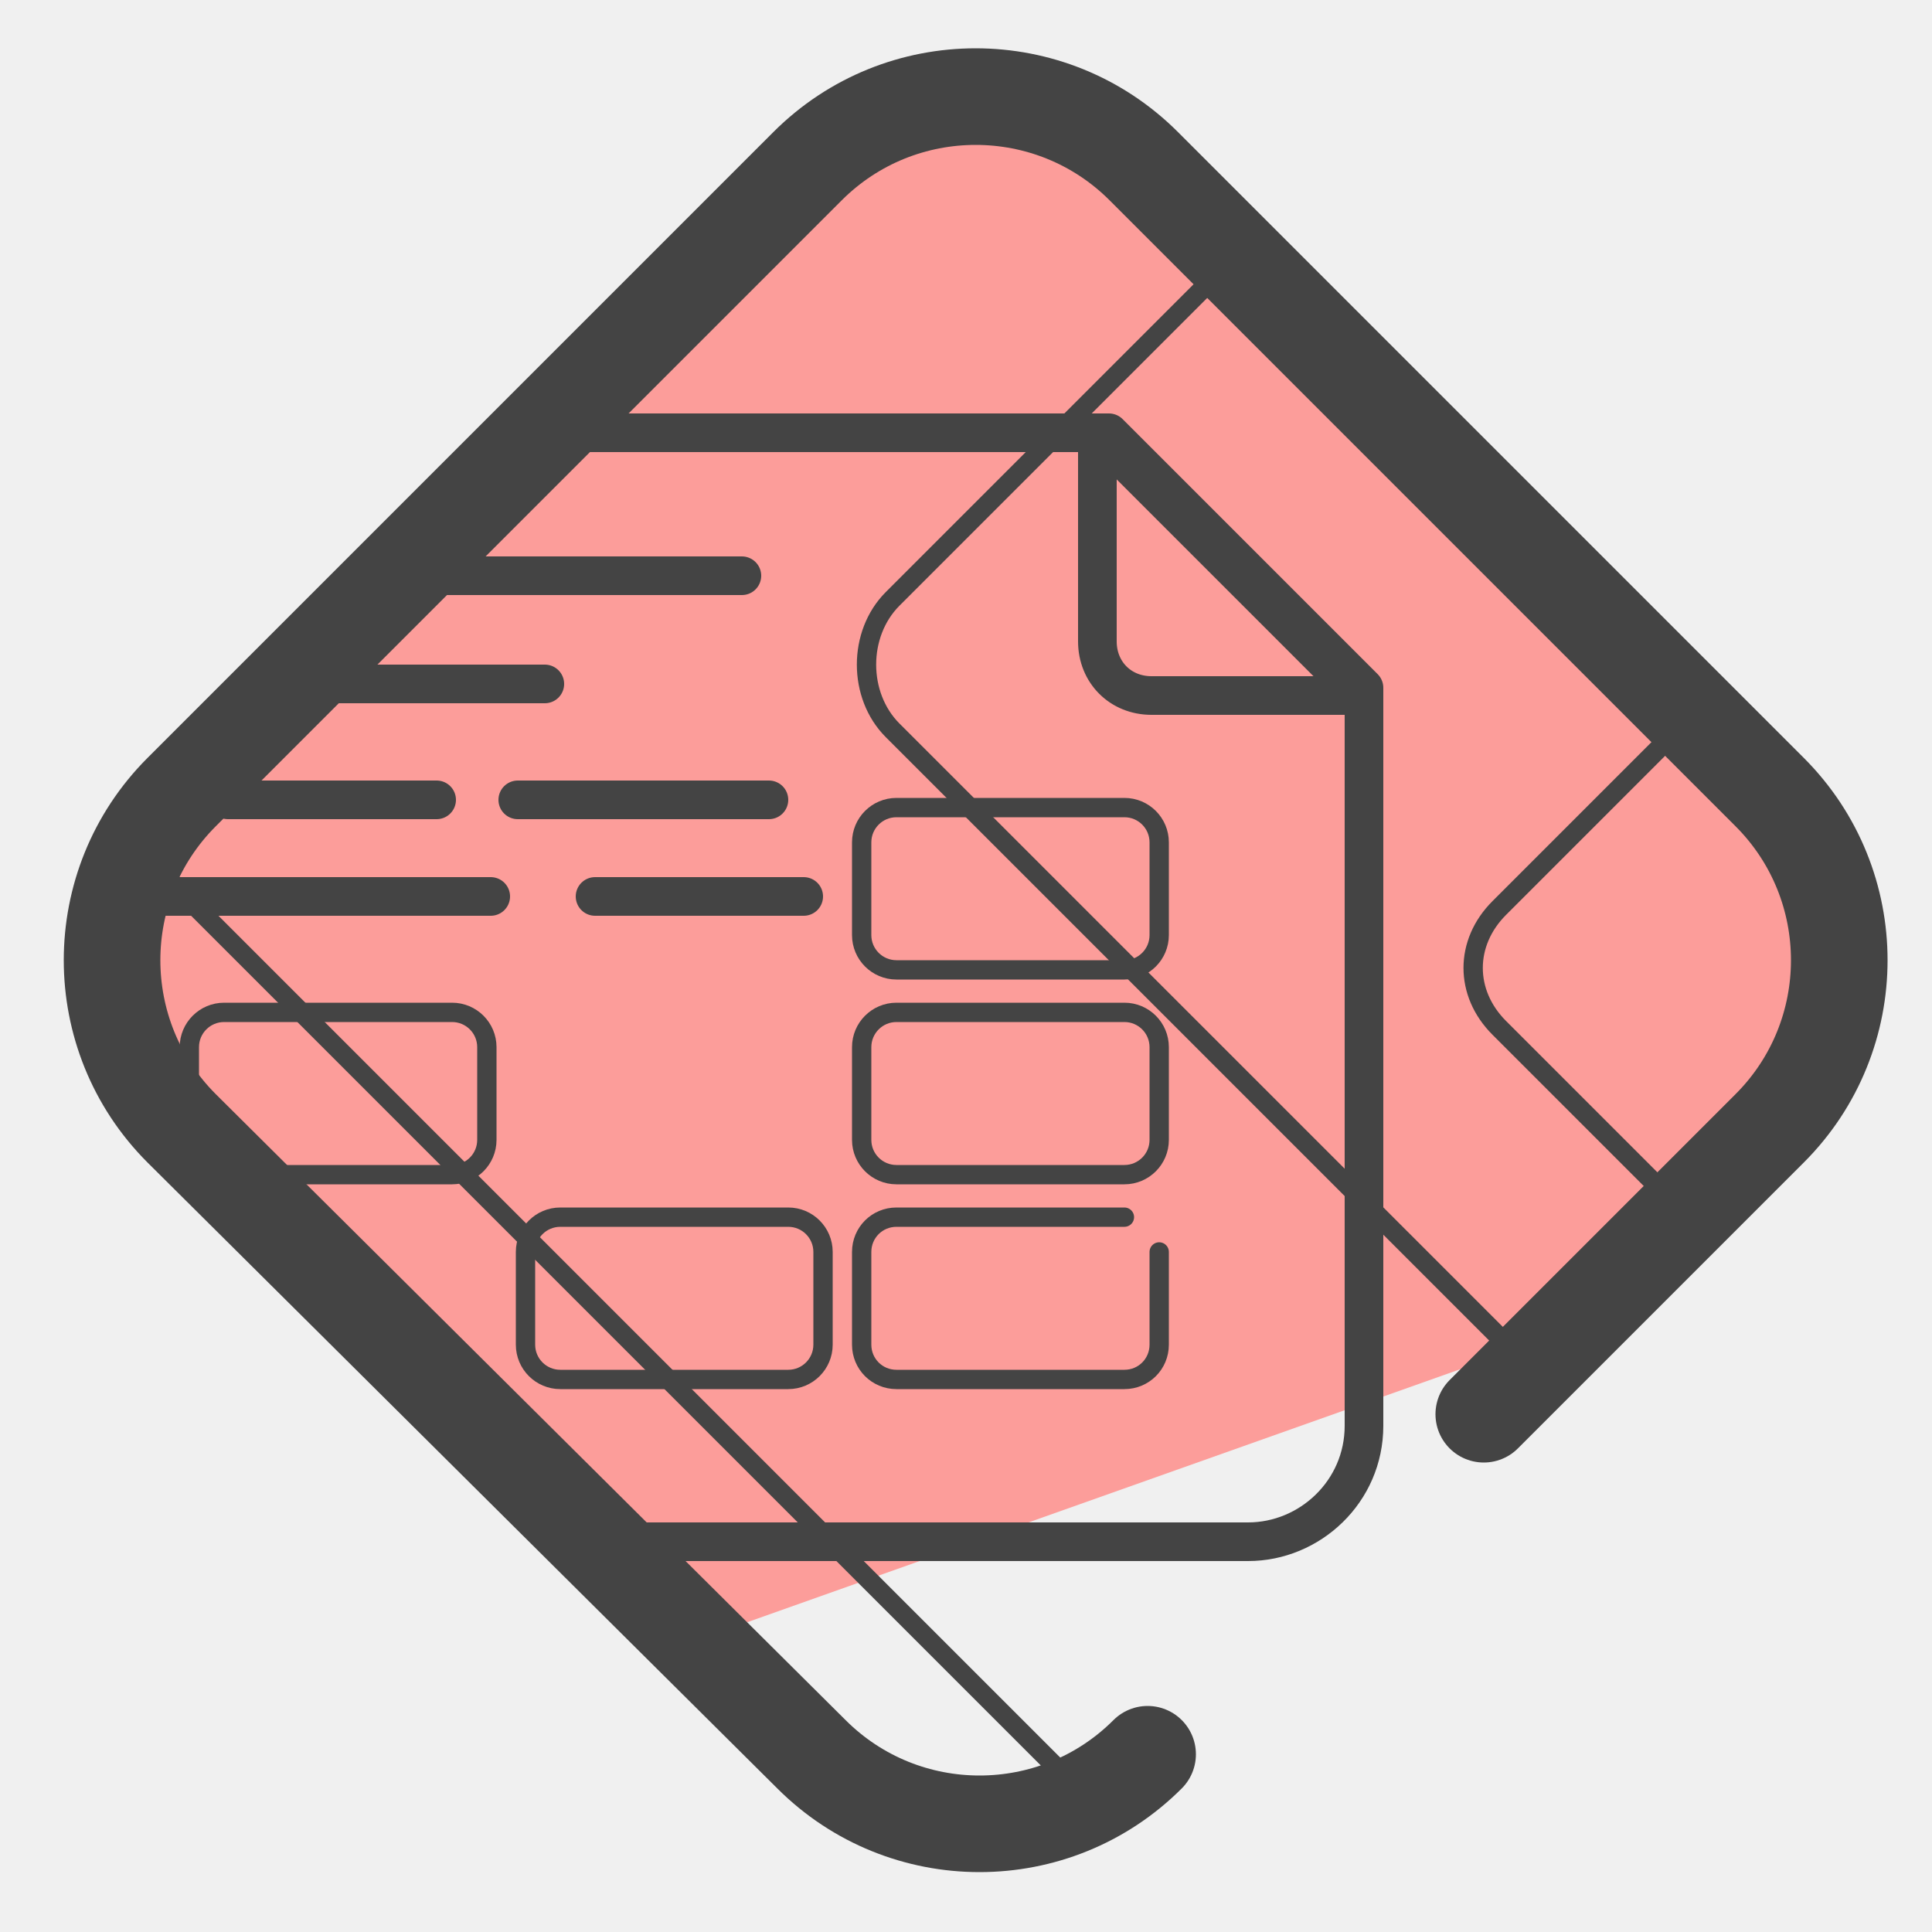
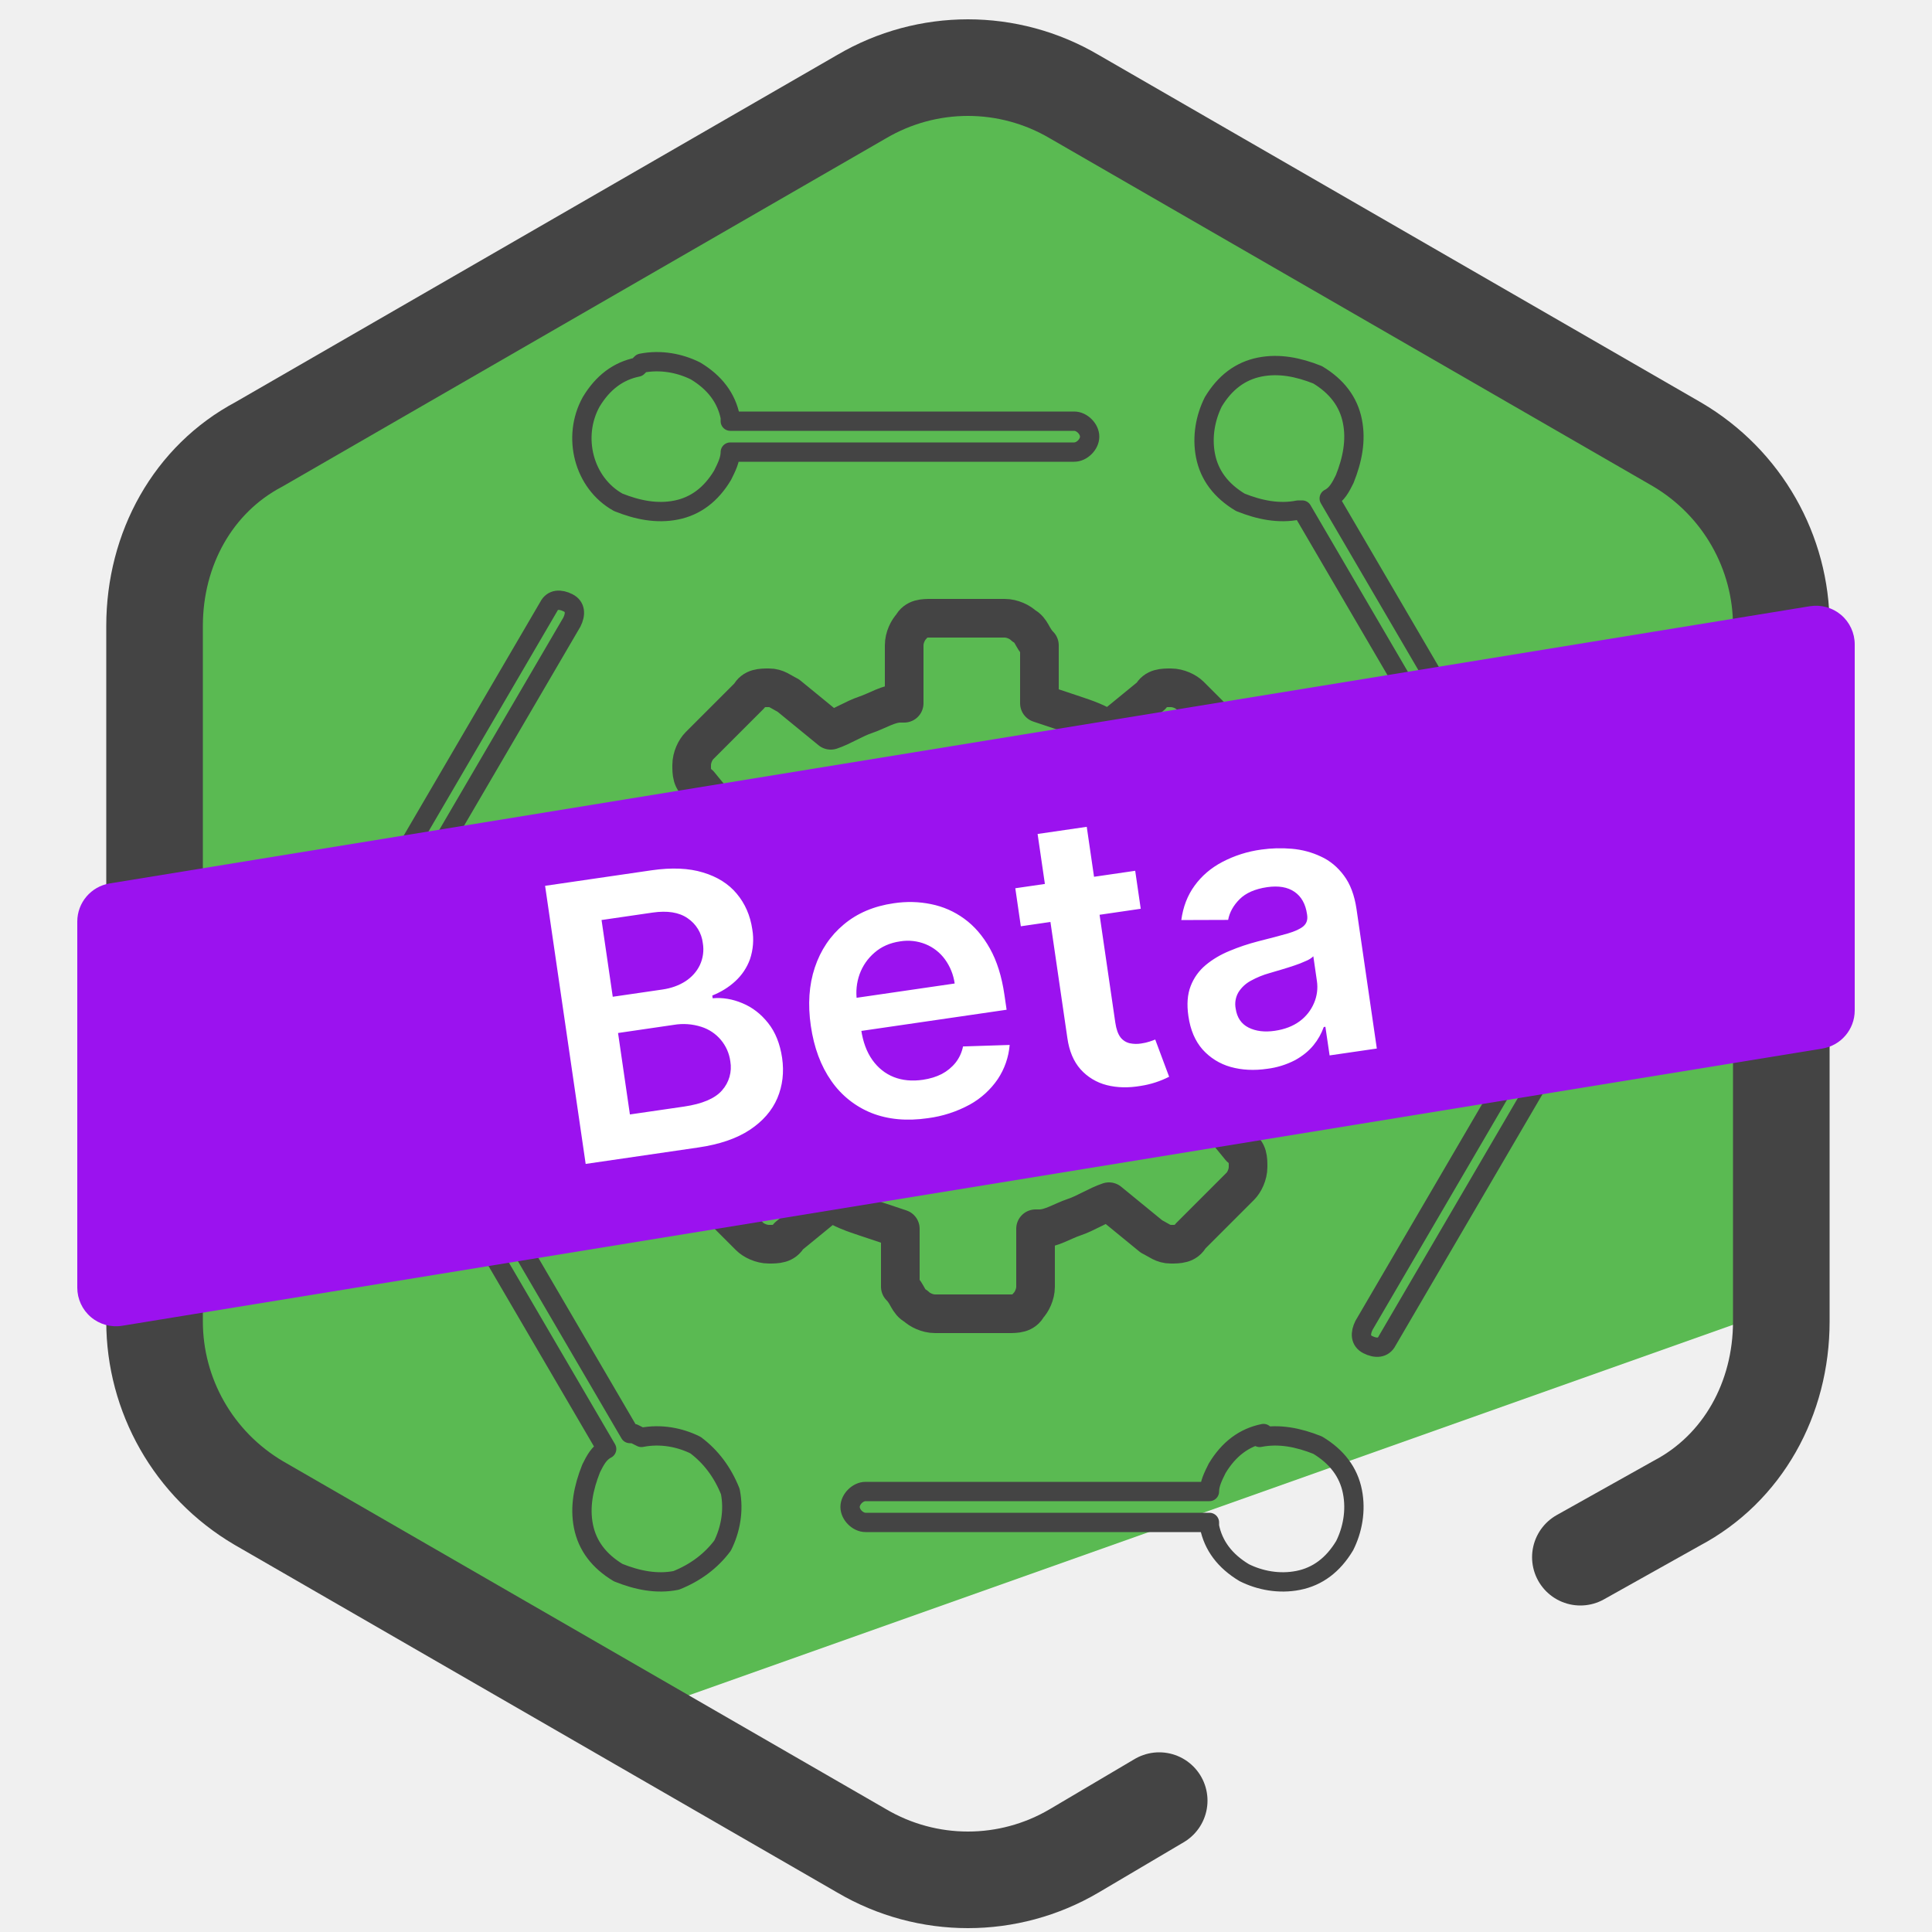
- <svg xmlns="http://www.w3.org/2000/svg" viewBox="0 0 50 50">
-   <path fill="#fc9d9a" d="M47.7 26.1l-.5-4L30.1 4.5l-4.4-1.8c-4.1 0-17.8 12.9-17.8 15.5l-4.3 4-.2 5.9 14.2 14.5 24.8-8.8c.6-.3 6.2-6 5.4-7.6z" />
-   <path fill="none" stroke="#444" stroke-linecap="round" stroke-linejoin="round" stroke-width="2.5" d="M29.7 45.4c-2.4 2.4-6.3 2.4-8.7 0L4.7 29.2c-2.4-2.4-2.4-6.3 0-8.7L20.9 4.3c2.4-2.4 6.3-2.4 8.7 0l16.2 16.2c2.4 2.4 2.4 6.3 0 8.7l-7.4 7.4" />
-   <path fill="none" stroke="#444" stroke-linecap="round" stroke-linejoin="round" d="M15.9 39.9h16.4c1.6 0 3-1.3 3-3V17.8s0 0 0 0 0 0 0 0 0 0 0 0 0 0 0 0 0 0 0 0l-6.6-6.6s0 0 0 0 0 0 0 0 0 0 0 0 0 0 0 0 0 0 0 0h-14m13.7 0l6.8 6.8h-5.4c-.8 0-1.4-.6-1.4-1.4v-5.4zm-17.7 3.7h8.5M7.5 17.7h6.6" />
-   <rect width="7.7" height="4.2" x="4.9" y="26.2" fill="none" stroke="#444" stroke-linecap="round" stroke-linejoin="round" stroke-width=".5" rx=".9" ry=".9" />
-   <rect width="7.7" height="4.2" x="13.6" y="31.5" fill="none" stroke="#444" stroke-linecap="round" stroke-linejoin="round" stroke-width=".5" rx=".9" ry=".9" />
-   <path fill="none" stroke="#444" stroke-linecap="round" stroke-linejoin="round" stroke-width=".5" d="M30 32.4v2.4c0 .5-.4.9-.9.9h-5.9c-.5 0-.9-.4-.9-.9v-2.4c0-.5.4-.9.9-.9h5.9" />
-   <rect width="7.7" height="4.2" x="22.3" y="26.2" fill="none" stroke="#444" stroke-linecap="round" stroke-linejoin="round" stroke-width=".5" rx=".9" ry=".9" />
-   <rect width="7.7" height="4.2" x="22.3" y="20.9" fill="none" stroke="#444" stroke-linecap="round" stroke-linejoin="round" stroke-width=".5" rx=".9" ry=".9" />
-   <path fill="none" stroke="#444" stroke-linecap="round" stroke-linejoin="round" stroke-width=".5" d="M43.8 31.6l-5-5c-.9-.9-.9-2.2 0-3.1l5-5m-4.5 16.6L23.1 18.9c-.9-.9-.9-2.5 0-3.4l8.6-8.6" />
-   <path fill="none" stroke="#444" stroke-linecap="round" stroke-linejoin="round" d="M5.9 20.7h5.4m2.1 0h6.5M4.1 23.2h8.6m2.7 0h5.4" />
-   <path fill="none" stroke="#444" stroke-miterlimit="10" stroke-width=".5" d="M28.4 46.8l-25-25" />
+ <svg xmlns="http://www.w3.org/2000/svg" fill="none" viewBox="0 0 50 50">
+   <path fill="#319327" d="M27.6 19l7.9 2.4-6.7 4.8.1 8.2-6.6-4.9-7.8 2.6 2.7-7.8-4.9-6.6 8.2.2 4.7-6.7 2.4 7.8z" />
+   <path fill="#5ABA52" d="M44.7 12.9l-5.6-3.6-7.7-4.4-6-2.8C22.2 2.1 4 11 4 14.2L3.5 22 4 37.1l11.5 7.6 31-11c.7-.4-.8-18.7-1.8-20.7v-.1z" />
+   <path stroke="#444" stroke-linecap="round" stroke-linejoin="round" stroke-width="2.5" d="M30 46.6l-2.2 1.3c-1.7 1-3.8 1-5.5 0l-15.6-9C5 37.9 4 36.1 4 34.2v-18c0-2 1-3.8 2.7-4.7l15.6-9c1.7-1 3.8-1 5.5 0l15.6 9c1.7 1 2.7 2.8 2.7 4.7v18c0 2-1 3.8-2.7 4.7l-2.5 1.4" />
+   <path stroke="#444" stroke-linecap="round" stroke-linejoin="round" stroke-width=".5" d="M38.8 20.5c.1.2 0 .4-.1.5-.2.1-.4 0-.5-.1l-4.5-7.7h-.1c-.5.1-1 0-1.5-.2-.5-.3-.8-.7-.9-1.2-.1-.5 0-1 .2-1.4.3-.5.7-.8 1.2-.9.5-.1 1 0 1.5.2.5.3.8.7.9 1.2.1.5 0 1-.2 1.5-.1.2-.2.4-.4.5l4.5 7.7-.1-.1zm-28.5 3.2c.3.3.5.6.6 1 .1.5 0 1-.2 1.5-.3.5-.7.8-1.2.9-.5.1-1 0-1.4-.2-.4-.3-.7-.7-.9-1.2-.1-.5 0-1 .2-1.4.3-.4.7-.7 1.2-.9h1.1l4.5-7.7c.1-.2.3-.2.5-.1s.2.3.1.5l-4.5 7.7v-.1zm6.3-14.3c.5-.1 1 0 1.4.2.5.3.8.7.9 1.2v.1h8.9c.2 0 .4.2.4.4s-.2.4-.4.4h-8.9c0 .2-.1.4-.2.6-.3.5-.7.8-1.2.9-.5.1-1 0-1.5-.2-.9-.5-1.2-1.7-.7-2.6.3-.5.7-.8 1.2-.9l.1-.1zM42 23.5c.4.3.7.7.9 1.2.1.5 0 1-.2 1.4-.3.5-.7.8-1.2.9h-1.1l-4.5 7.7c-.1.2-.3.2-.5.1s-.2-.3-.1-.5l4.5-7.7c-.7-.6-.9-1.6-.4-2.4.3-.4.7-.7 1.2-.9.5-.1 1 0 1.4.2zm-9.4 13.7c.5-.1 1 0 1.5.2.5.3.8.7.9 1.2.1.5 0 1-.2 1.4-.3.5-.7.8-1.2.9-.5.1-1 0-1.4-.2-.5-.3-.8-.7-.9-1.2v-.1h-8.9c-.2 0-.4-.2-.4-.4s.2-.4.4-.4h8.9c0-.2.1-.4.2-.6.3-.5.7-.8 1.2-.9l-.1.1zm-16 0c.5-.1 1 0 1.4.2.4.3.7.7.9 1.2.1.5 0 1-.2 1.4-.3.4-.7.7-1.2.9-.5.1-1 0-1.5-.2-.5-.3-.8-.7-.9-1.2-.1-.5 0-1 .2-1.5.1-.2.2-.4.4-.5l-4.5-7.7c-.1-.2 0-.4.1-.5.2-.1.4 0 .5.1l4.5 7.7h.1l.2.1z" clip-rule="evenodd" />
+   <path stroke="#444" stroke-linecap="round" stroke-linejoin="round" d="M25.1 21.6c1 0 1.9.4 2.5 1 .6.6 1 1.5 1 2.5s-.4 1.9-1 2.5c-.6.6-1.5 1-2.5 1s-1.9-.4-2.5-1c-.6-.6-1-1.5-1-2.5s.4-1.9 1-2.5c.6-.6 1.5-1 2.5-1z" clip-rule="evenodd" />
+   <path stroke="#444" stroke-linecap="round" stroke-linejoin="round" d="M24.1 16c-.2 0-.4 0-.5.2-.1.1-.2.3-.2.5v1.5h-.1c-.3 0-.6.2-.9.3-.3.1-.6.3-.9.4l-1.1-.9c-.2-.1-.3-.2-.5-.2s-.4 0-.5.2l-1.3 1.3c-.1.1-.2.3-.2.5s0 .4.2.5l.9 1.1c-.2.3-.3.6-.4.9l-.3.9h-1.5c-.2.2-.4.2-.5.4-.1.1-.2.3-.2.5V26c0 .2 0 .4.2.5.1.1.3.2.5.2h1.5v.1c0 .3.2.6.3.9.1.3.3.6.4.9l-.9 1.1c-.1.2-.2.3-.2.5s0 .4.2.5l1.3 1.3c.1.1.3.2.5.2s.4 0 .5-.2l1.1-.9c.3.2.6.3.9.4l.9.3v1.5c.2.2.2.4.4.5.1.1.3.2.5.2h1.9c.2 0 .4 0 .5-.2.1-.1.2-.3.2-.5v-1.5h.1c.3 0 .6-.2.9-.3.3-.1.6-.3.9-.4l1.1.9c.2.1.3.2.5.2s.4 0 .5-.2l1.3-1.3c.1-.1.2-.3.2-.5s0-.4-.2-.5l-.9-1.1c.2-.3.3-.6.4-.9l.3-.9h1.5c.2-.2.4-.2.5-.4.1-.1.2-.3.2-.5V24c0-.2 0-.4-.2-.5-.1-.1-.3-.2-.5-.2h-1.5v-.1c0-.3-.2-.6-.3-.9-.1-.3-.3-.6-.4-.9l.9-1.1c.1-.2.2-.3.2-.5s0-.4-.2-.5L30.8 18c-.1-.1-.3-.2-.5-.2s-.4 0-.5.2l-1.1.9c-.3-.2-.6-.3-.9-.4l-.9-.3v-1.5c-.2-.2-.2-.4-.4-.5-.1-.1-.3-.2-.5-.2h-1.9z" clip-rule="evenodd" />
+   <path fill="#9B12EF" d="M2 23.85a1 1 0 01.84-.987l44-7.174a1 1 0 011.16.987v9.474a1 1 0 01-.84.987l-44 7.174A1 1 0 012 33.324V23.85z" />
+   <path fill="#fff" d="M15.157 30.122l-1.05-7.197 2.756-.402c.52-.075.964-.056 1.332.057.37.111.662.295.874.551.214.256.347.562.4.918a1.59 1.59 0 01-.06.777 1.432 1.432 0 01-.38.568c-.17.157-.37.28-.595.37l.01.071c.257-.023.514.02.769.128.257.106.479.277.666.513.188.236.308.537.362.902.054.372.013.72-.124 1.044-.138.322-.375.595-.713.819-.339.224-.783.376-1.334.456l-2.913.425zm1.145-1.28l1.402-.204c.473-.07.801-.209.983-.42a.897.897 0 00.214-.749 1.087 1.087 0 00-.751-.895 1.51 1.51 0 00-.718-.05l-1.437.21.307 2.108zm-.444-3.046l1.29-.188c.224-.033.421-.104.59-.212.168-.11.292-.25.373-.417a.96.96 0 00.078-.571.903.903 0 00-.396-.646c-.22-.152-.523-.2-.907-.144l-1.318.192.29 1.986zm8.151 3.143c-.54.078-1.024.034-1.45-.133a2.309 2.309 0 01-1.044-.831c-.272-.387-.449-.862-.531-1.427-.081-.555-.047-1.057.103-1.508.151-.452.401-.824.749-1.114.347-.292.779-.476 1.294-.55.333-.05.654-.041.965.023.313.063.6.188.86.378.261.189.483.446.664.771.181.323.306.721.375 1.194l.057.39-4.424.645-.125-.857 3.205-.467a1.383 1.383 0 00-.253-.627 1.161 1.161 0 00-.498-.39 1.228 1.228 0 00-.664-.073c-.26.038-.48.135-.658.29-.178.153-.308.34-.388.56a1.43 1.43 0 00-.068.688l.109.748c.046.314.142.575.29.783.147.206.332.354.556.443.223.087.473.11.75.07.185-.027.348-.077.49-.15a1.14 1.14 0 00.357-.293.991.991 0 00.193-.42l1.207-.039a1.87 1.87 0 01-.308.885 2.112 2.112 0 01-.723.658 3.1 3.1 0 01-1.09.353zm5.37-6.403l.143.983-3.103.453-.143-.984 3.102-.452zm-2.526-.953l1.272-.185.739 5.067c.025.17.07.298.135.382a.422.422 0 00.237.152.81.81 0 00.296.007c.08-.011.15-.028.215-.049a1.91 1.91 0 00.15-.054l.36.963a2.414 2.414 0 01-.73.236c-.318.055-.612.05-.883-.019a1.353 1.353 0 01-.68-.41c-.18-.203-.294-.474-.341-.812l-.77-5.278zm5.945 6.077c-.342.05-.659.034-.95-.048a1.523 1.523 0 01-.727-.453c-.192-.219-.314-.505-.365-.859-.045-.304-.026-.564.058-.78a1.32 1.32 0 01.39-.545c.178-.148.383-.27.618-.366.237-.1.485-.182.743-.249.311-.078.564-.145.757-.2.192-.056.329-.12.41-.189.083-.072.115-.168.097-.29l-.003-.021c-.038-.265-.147-.459-.325-.58-.178-.123-.415-.163-.71-.12-.311.046-.549.15-.711.312-.161.162-.26.34-.296.535l-1.212.004c.046-.341.16-.638.344-.89.183-.253.422-.458.718-.614a3.058 3.058 0 011.008-.32c.26-.037.523-.044.79-.021.267.023.517.09.75.2.234.106.432.27.596.49.166.22.275.509.328.867l.526 3.613-1.222.178-.109-.741-.042.006a1.572 1.572 0 01-.265.47c-.12.148-.279.278-.478.388a2.133 2.133 0 01-.718.223zm.194-.983c.256-.037.47-.12.643-.247a1.13 1.13 0 00.372-.471 1.05 1.05 0 00.074-.574l-.092-.636a.608.608 0 01-.19.12 2.88 2.88 0 01-.306.12 9.926 9.926 0 01-.34.107l-.292.086a2.24 2.24 0 00-.492.201.855.855 0 00-.319.298.607.607 0 00-.071.42c.034.234.145.398.334.493.188.094.415.122.68.083z" />
</svg>
